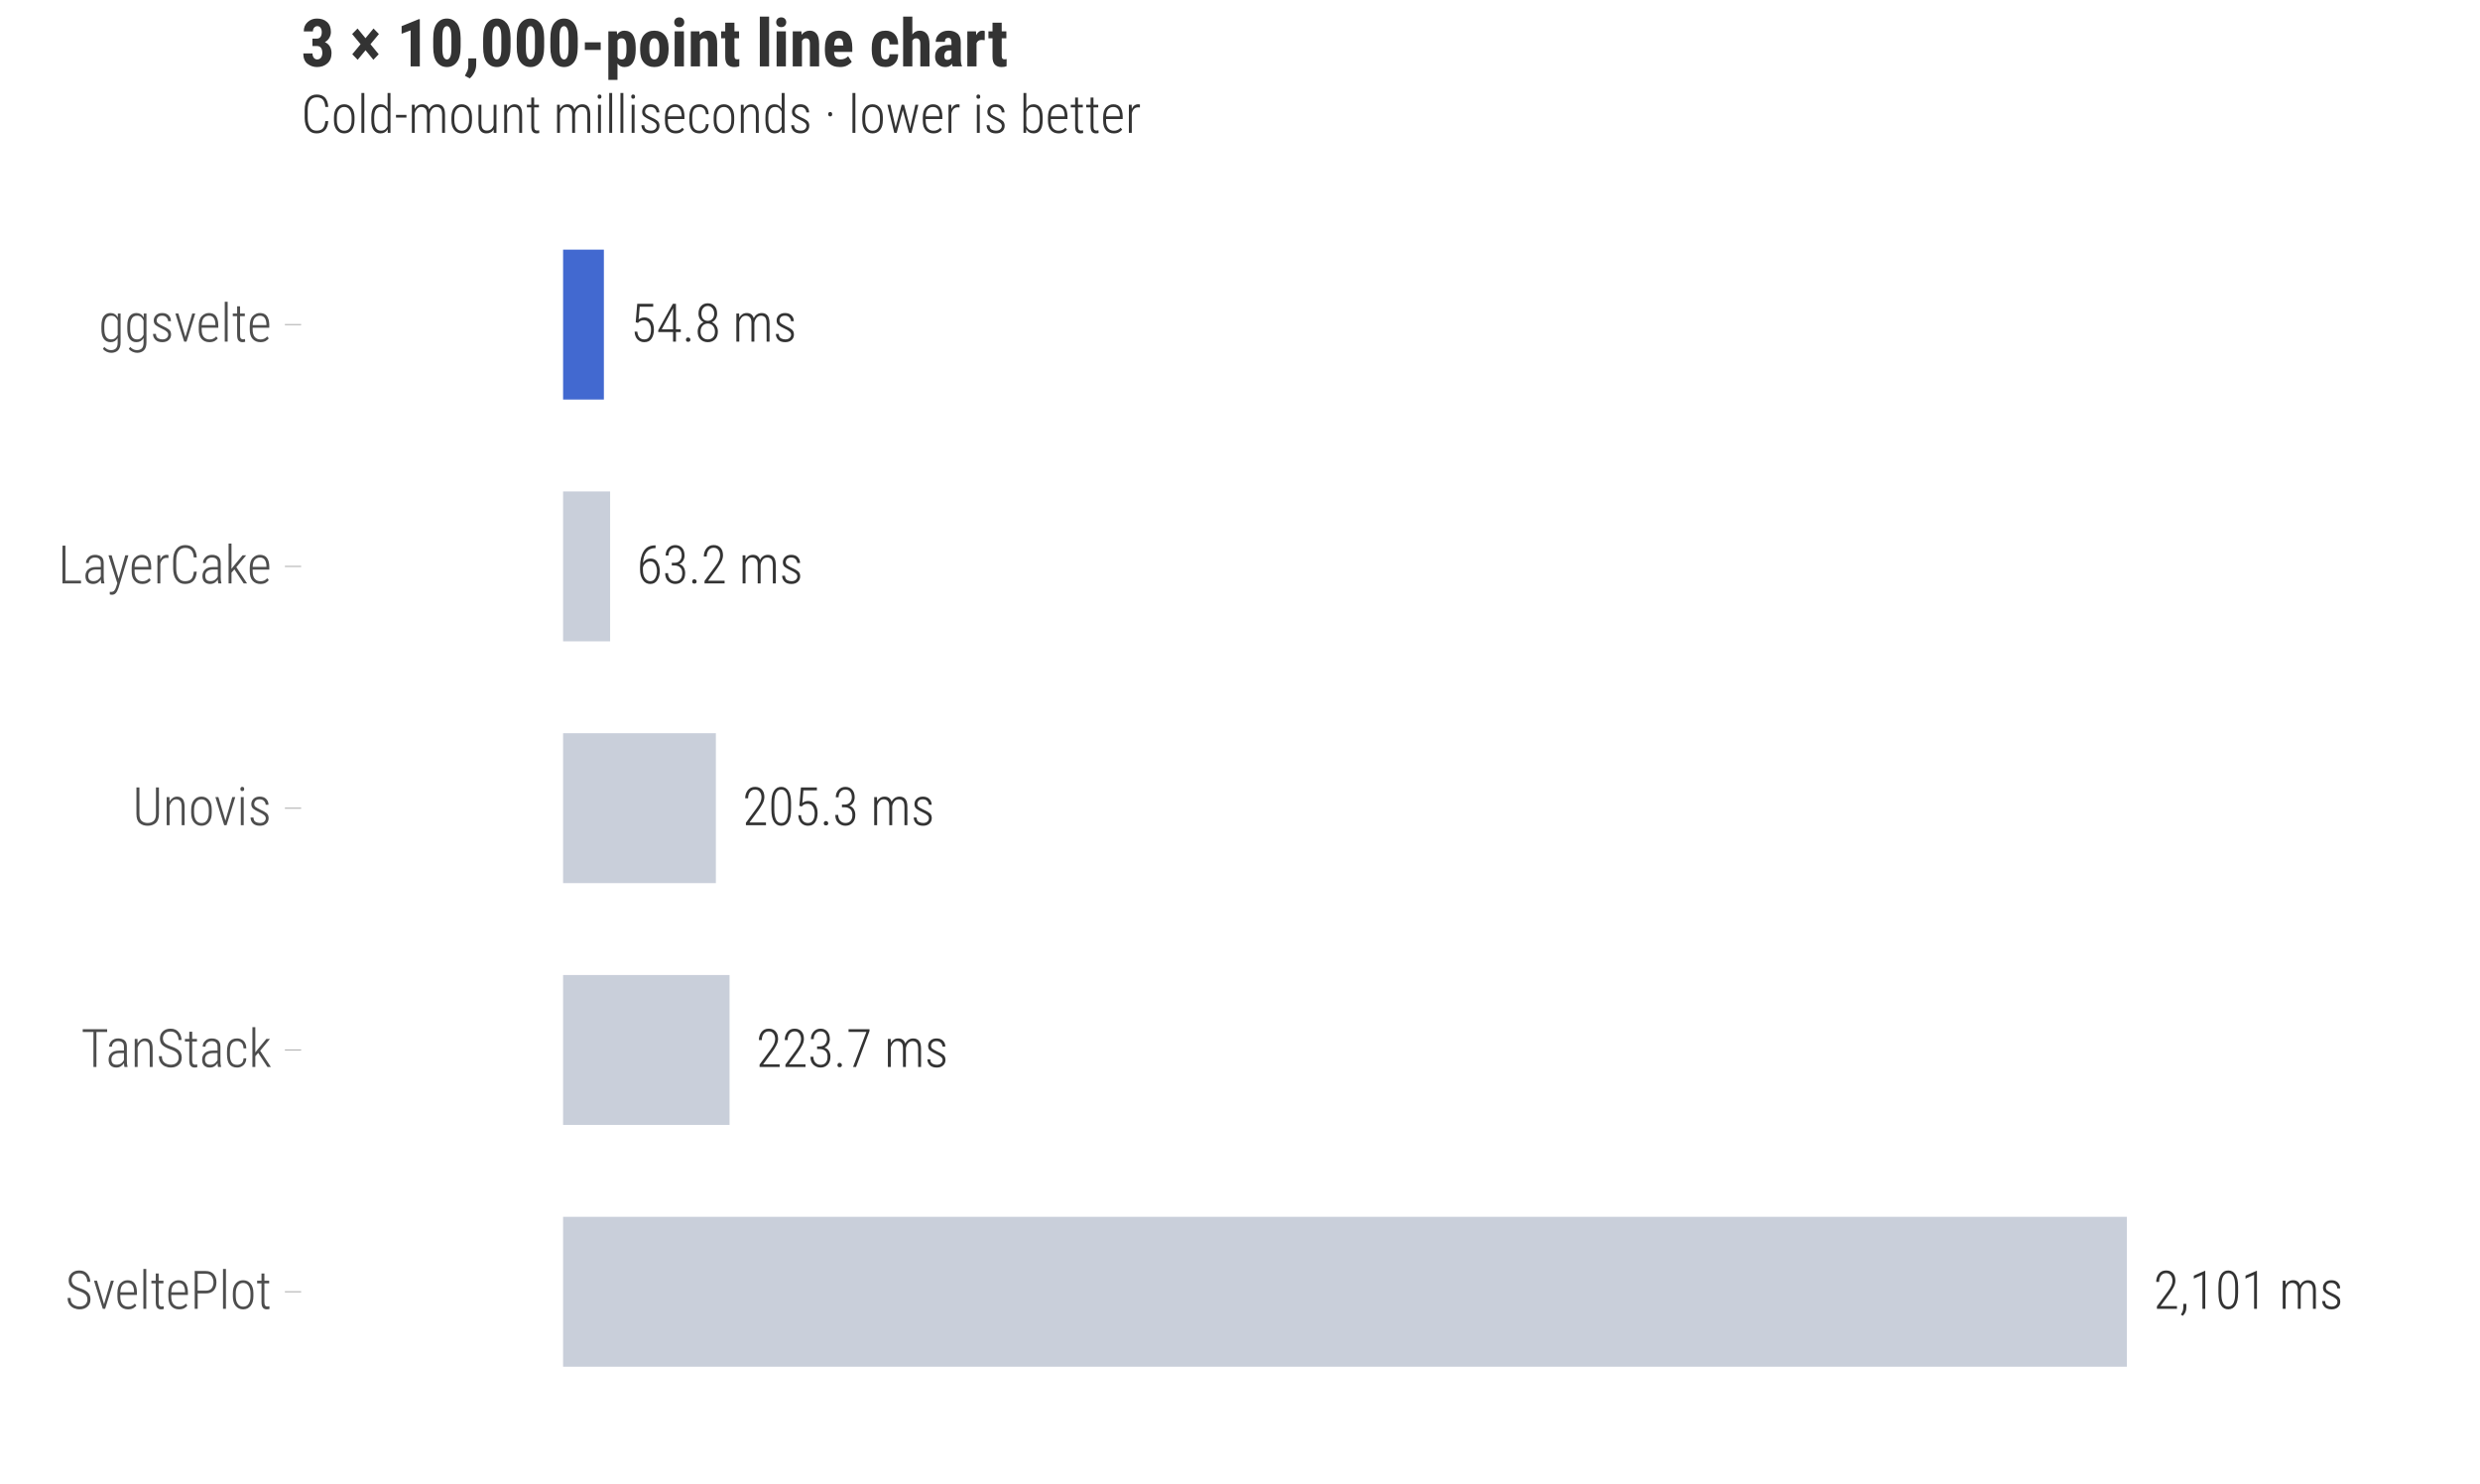
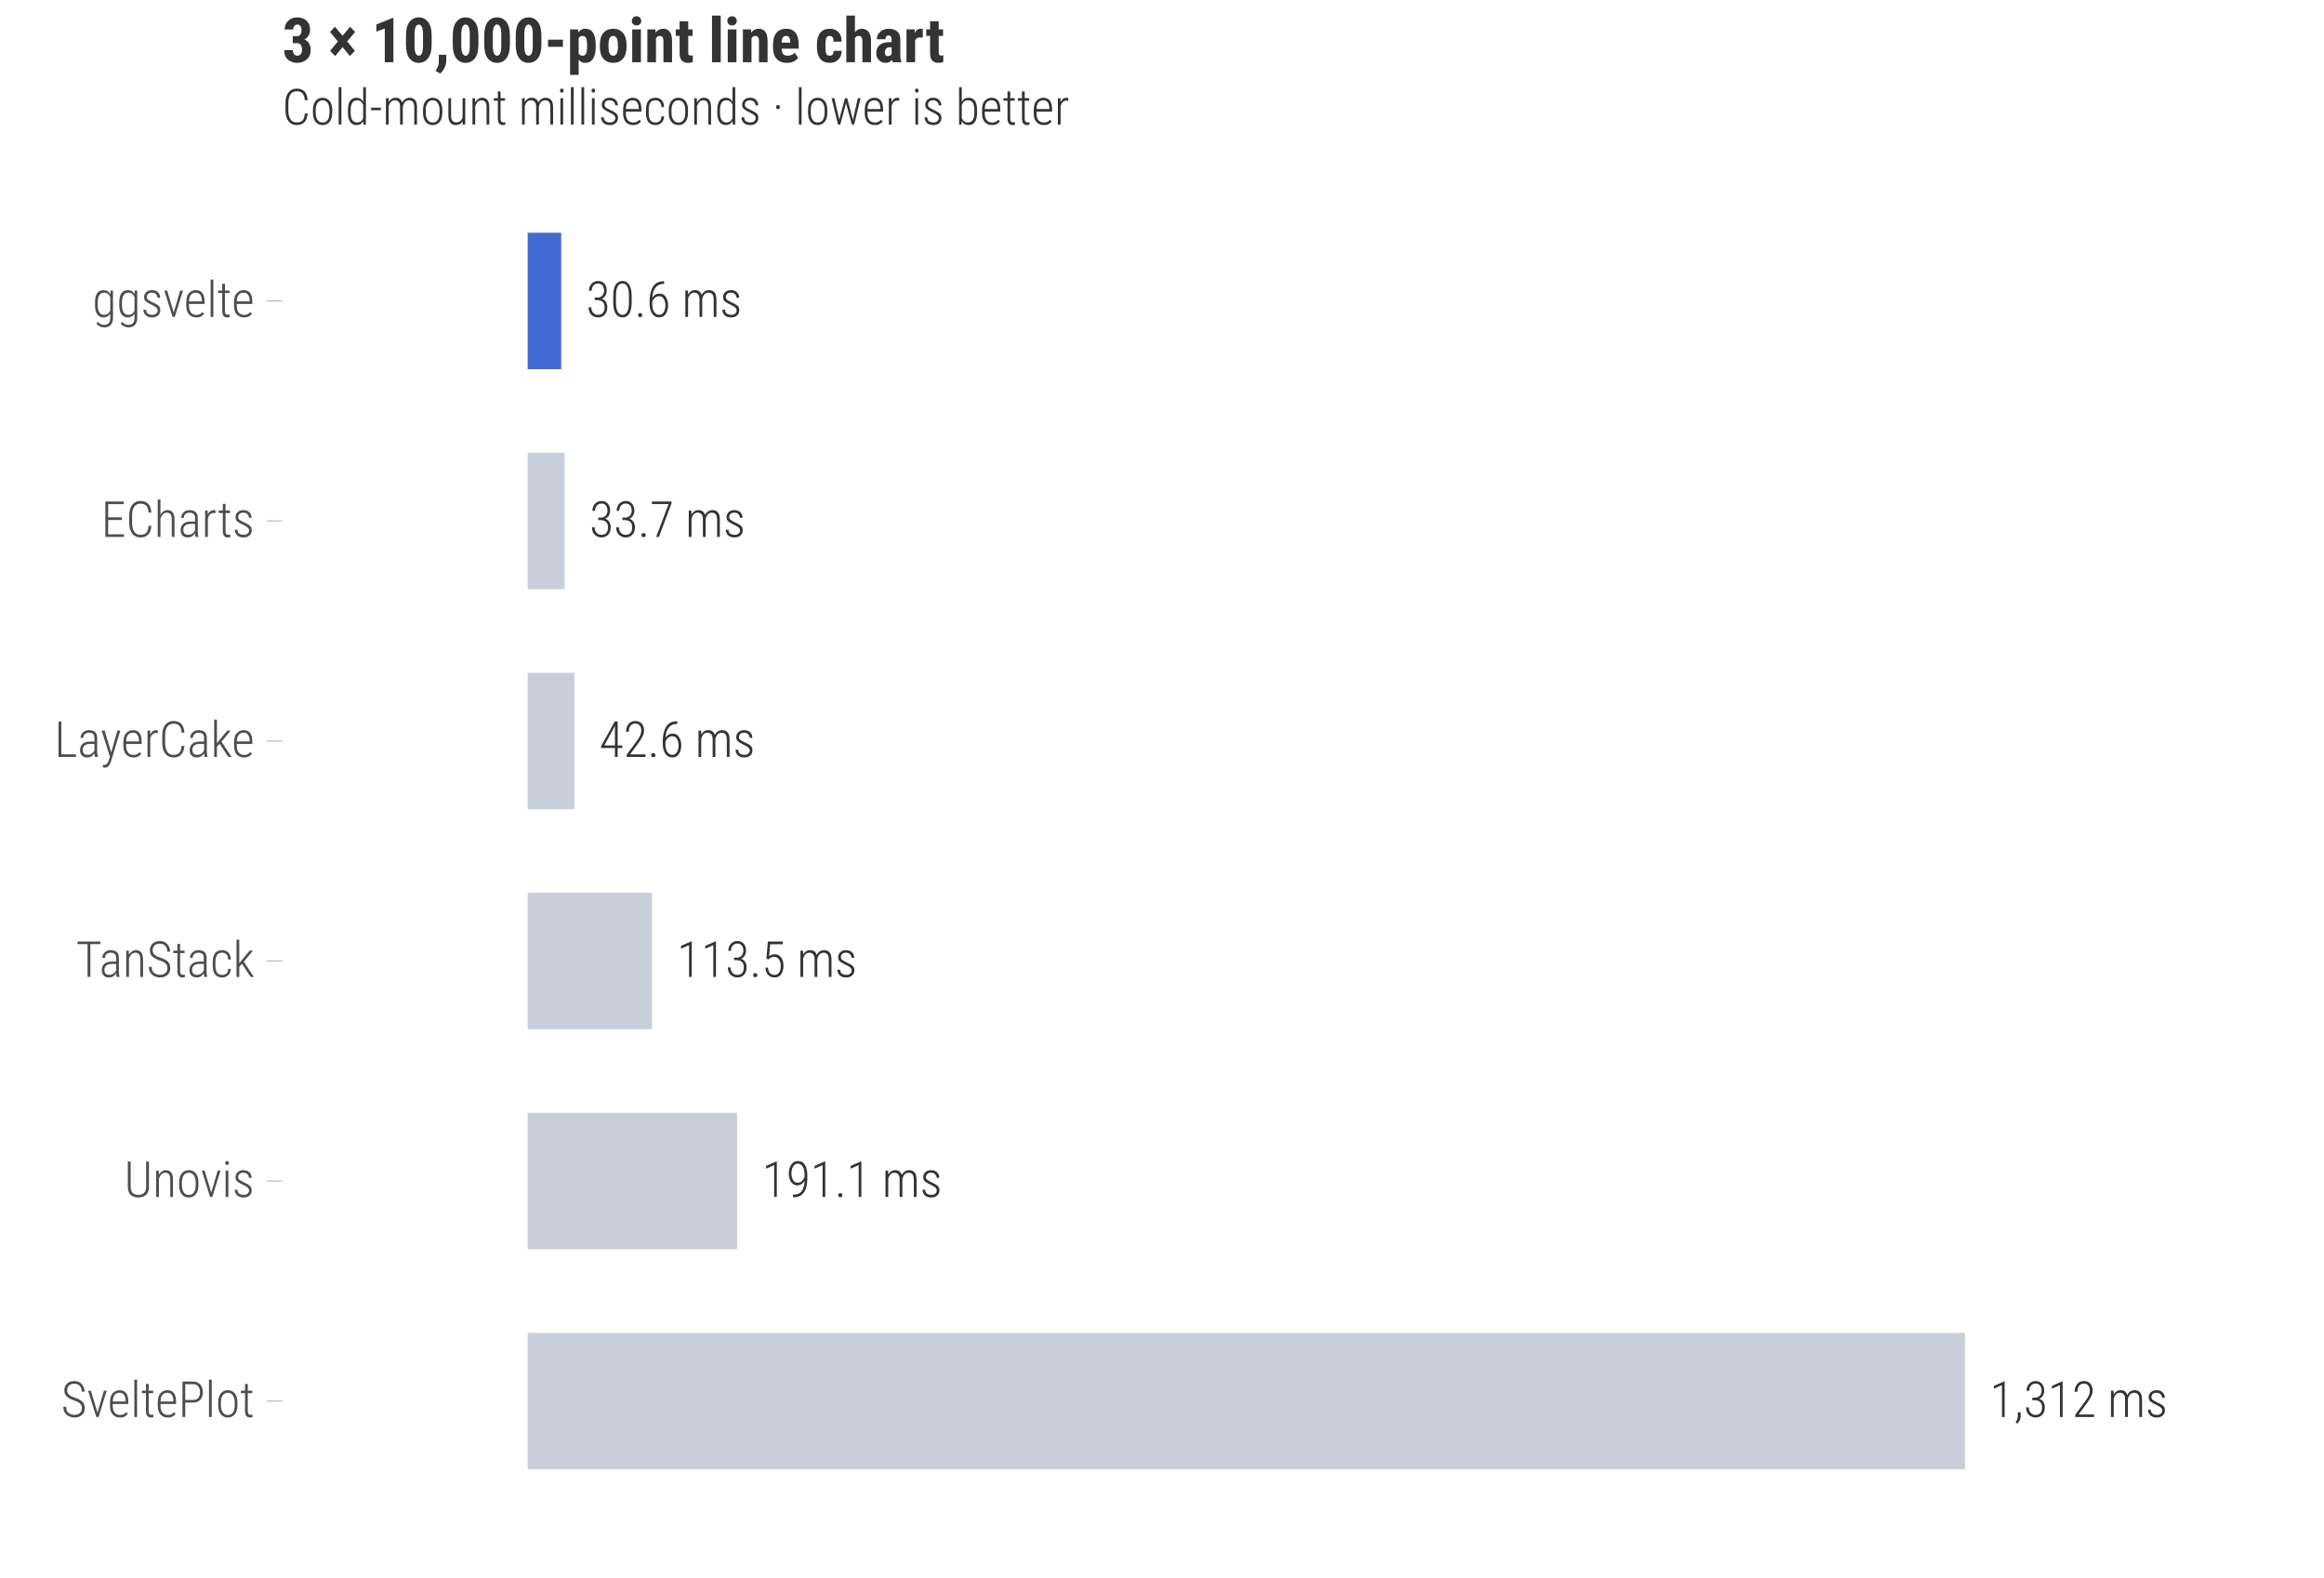
- <svg xmlns="http://www.w3.org/2000/svg" width="560" height="335" viewBox="0 0 560 335" role="img" aria-label="Bar chart of cold-mount time for a 3-series by 10,000-point line chart: ggsvelte 54.8 ms, LayerCake 63.2 ms, TanStack 223.7 ms, Unovis 205.3 ms, SveltePlot 2,101 ms. Lower is better." class="gg-plot" font-family="&quot;Roboto Condensed&quot;, &quot;Arial Narrow&quot;, Arial, sans-serif" font-size="11" font-weight="300" text-rendering="optimizeLegibility" shape-rendering="geometricPrecision">
-   <rect class="gg-paper" width="560" height="335" fill="var(--gg-paper, #ffffff)" />
+ <svg xmlns="http://www.w3.org/2000/svg" width="560" height="380" viewBox="0 0 560 380" role="img" aria-label="Bar chart of cold-mount time for a 3-series by 10,000-point line chart: ggsvelte 30.6 ms, ECharts 33.7 ms, LayerCake 42.6 ms, TanStack 113.5 ms, Unovis 191.1 ms, SveltePlot 1,312 ms. Lower is better." class="gg-plot" font-family="&quot;Roboto Condensed&quot;, &quot;Arial Narrow&quot;, Arial, sans-serif" font-size="11" font-weight="300" text-rendering="optimizeLegibility" shape-rendering="geometricPrecision">
+   <rect class="gg-paper" width="560" height="380" fill="var(--gg-paper, #ffffff)" />
  <text class="gg-title" x="68" y="15" font-size="15" font-weight="700" fill="var(--gg-ink, #333333)">3 × 10,000-point line chart</text>
  <text class="gg-subtitle" x="68" y="30" font-size="12" font-weight="300" fill="var(--gg-ink, #333333)">Cold-mount milliseconds · lower is better</text>
  <defs>
    <clipPath id="gg-clip-0">
-       <rect width="488" height="273" />
+       <rect width="488" height="318" />
    </clipPath>
  </defs>
  <g class="gg-panel" data-panel="0" transform="translate(68,46)">
-     <rect class="gg-panel-background" width="488" height="273" fill="var(--gg-panel, #ffffff)" />
+     <rect class="gg-panel-background" width="488" height="318" fill="var(--gg-panel, #ffffff)" />
    <g class="gg-grid" stroke="var(--gg-grid, transparent)" stroke-width="0.25" vector-effect="non-scaling-stroke">
-       <line x1="59.15" y1="0" x2="59.15" y2="273" />
-       <line x1="143.17" y1="0" x2="143.17" y2="273" />
-       <line x1="227.2" y1="0" x2="227.2" y2="273" />
-       <line x1="311.22" y1="0" x2="311.22" y2="273" />
-       <line x1="395.24" y1="0" x2="395.24" y2="273" />
-       <line x1="479.26" y1="0" x2="479.26" y2="273" />
-       <line x1="0" y1="27.3" x2="488" y2="27.3" />
-       <line x1="0" y1="81.9" x2="488" y2="81.9" />
-       <line x1="0" y1="136.5" x2="488" y2="136.5" />
-       <line x1="0" y1="191.1" x2="488" y2="191.1" />
-       <line x1="0" y1="245.7" x2="488" y2="245.7" />
+       <line x1="6.34" y1="0" x2="6.34" y2="318" />
+       <line x1="59.15" y1="0" x2="59.15" y2="318" />
+       <line x1="111.97" y1="0" x2="111.97" y2="318" />
+       <line x1="164.78" y1="0" x2="164.78" y2="318" />
+       <line x1="217.59" y1="0" x2="217.59" y2="318" />
+       <line x1="270.41" y1="0" x2="270.41" y2="318" />
+       <line x1="323.22" y1="0" x2="323.22" y2="318" />
+       <line x1="376.03" y1="0" x2="376.03" y2="318" />
+       <line x1="428.85" y1="0" x2="428.85" y2="318" />
+       <line x1="481.66" y1="0" x2="481.66" y2="318" />
+       <line x1="0" y1="26.5" x2="488" y2="26.5" />
+       <line x1="0" y1="79.5" x2="488" y2="79.5" />
+       <line x1="0" y1="132.5" x2="488" y2="132.5" />
+       <line x1="0" y1="185.5" x2="488" y2="185.5" />
+       <line x1="0" y1="238.5" x2="488" y2="238.5" />
+       <line x1="0" y1="291.5" x2="488" y2="291.5" />
    </g>
    <g class="gg-marks" clip-path="url(#gg-clip-0)">
      <g class="gg-batch gg-rects" data-layer="0">
-         <rect x="59.15" y="10.37" width="9.21" height="33.85" fill="#4269d0" />
-         <rect x="59.15" y="64.97" width="10.62" height="33.85" fill="#c9cfda" />
-         <rect x="59.15" y="174.17" width="37.59" height="33.85" fill="#c9cfda" />
-         <rect x="59.15" y="119.57" width="34.5" height="33.85" fill="#c9cfda" />
-         <rect x="59.15" y="228.77" width="353.11" height="33.85" fill="#c9cfda" />
+         <rect x="59.15" y="10.07" width="8.08" height="32.86" fill="#4269d0" />
+         <rect x="59.15" y="63.07" width="8.9" height="32.86" fill="#c9cfda" />
+         <rect x="59.15" y="116.07" width="11.25" height="32.86" fill="#c9cfda" />
+         <rect x="59.15" y="169.07" width="29.97" height="32.86" fill="#c9cfda" />
+         <rect x="59.15" y="222.07" width="50.46" height="32.86" fill="#c9cfda" />
+         <rect x="59.15" y="275.07" width="346.33" height="32.86" fill="#c9cfda" />
      </g>
      <g class="gg-batch gg-glyphs" data-layer="1" font-size="12" text-anchor="start">
-         <text x="74.36" y="27.3" dy="0.32em" fill="var(--gg-ink, #333333)">54.8 ms</text>
-         <text x="75.77" y="81.9" dy="0.32em" fill="var(--gg-ink, #333333)">63.2 ms</text>
-         <text x="102.74" y="191.1" dy="0.32em" fill="var(--gg-ink, #333333)">223.7 ms</text>
-         <text x="99.65" y="136.5" dy="0.32em" fill="var(--gg-ink, #333333)">205.3 ms</text>
-         <text x="418.26" y="245.7" dy="0.32em" fill="var(--gg-ink, #333333)">2,101 ms</text>
+         <text x="73.23" y="26.5" dy="0.32em" fill="var(--gg-ink, #333333)">30.6 ms</text>
+         <text x="74.05" y="79.5" dy="0.32em" fill="var(--gg-ink, #333333)">33.7 ms</text>
+         <text x="76.4" y="132.5" dy="0.32em" fill="var(--gg-ink, #333333)">42.6 ms</text>
+         <text x="95.12" y="185.5" dy="0.32em" fill="var(--gg-ink, #333333)">113.5 ms</text>
+         <text x="115.62" y="238.5" dy="0.32em" fill="var(--gg-ink, #333333)">191.1 ms</text>
+         <text x="411.48" y="291.5" dy="0.32em" fill="var(--gg-ink, #333333)">1,312 ms</text>
      </g>
    </g>
-     <rect class="gg-panel-border" width="488" height="273" fill="none" stroke="var(--gg-panelBorder, transparent)" stroke-width="0.5" vector-effect="non-scaling-stroke" />
+     <rect class="gg-panel-border" width="488" height="318" fill="none" stroke="var(--gg-panelBorder, transparent)" stroke-width="0.5" vector-effect="non-scaling-stroke" />
  </g>
  <g class="gg-axis gg-axis-y" transform="translate(68,46)">
-     <g class="gg-tick" transform="translate(0,27.3)">
+     <g class="gg-tick" transform="translate(0,26.5)">
      <line x2="-3.67" stroke="var(--gg-tickColor, #b3b3b3)" stroke-width="0.25" vector-effect="non-scaling-stroke" />
      <text x="-6.67" dy="0.32em" text-anchor="end" fill="var(--gg-axisText, #4d4d4d)" font-size="12" font-weight="300">ggsvelte</text>
    </g>
-     <g class="gg-tick" transform="translate(0,81.9)">
+     <g class="gg-tick" transform="translate(0,79.5)">
+       <line x2="-3.67" stroke="var(--gg-tickColor, #b3b3b3)" stroke-width="0.25" vector-effect="non-scaling-stroke" />
+       <text x="-6.67" dy="0.32em" text-anchor="end" fill="var(--gg-axisText, #4d4d4d)" font-size="12" font-weight="300">ECharts</text>
+     </g>
+     <g class="gg-tick" transform="translate(0,132.5)">
      <line x2="-3.67" stroke="var(--gg-tickColor, #b3b3b3)" stroke-width="0.25" vector-effect="non-scaling-stroke" />
      <text x="-6.67" dy="0.32em" text-anchor="end" fill="var(--gg-axisText, #4d4d4d)" font-size="12" font-weight="300">LayerCake</text>
    </g>
-     <g class="gg-tick" transform="translate(0,136.5)">
+     <g class="gg-tick" transform="translate(0,185.5)">
+       <line x2="-3.67" stroke="var(--gg-tickColor, #b3b3b3)" stroke-width="0.25" vector-effect="non-scaling-stroke" />
+       <text x="-6.67" dy="0.32em" text-anchor="end" fill="var(--gg-axisText, #4d4d4d)" font-size="12" font-weight="300">TanStack</text>
+     </g>
+     <g class="gg-tick" transform="translate(0,238.5)">
      <line x2="-3.67" stroke="var(--gg-tickColor, #b3b3b3)" stroke-width="0.25" vector-effect="non-scaling-stroke" />
      <text x="-6.67" dy="0.32em" text-anchor="end" fill="var(--gg-axisText, #4d4d4d)" font-size="12" font-weight="300">Unovis</text>
    </g>
-     <g class="gg-tick" transform="translate(0,191.1)">
-       <line x2="-3.67" stroke="var(--gg-tickColor, #b3b3b3)" stroke-width="0.25" vector-effect="non-scaling-stroke" />
-       <text x="-6.67" dy="0.32em" text-anchor="end" fill="var(--gg-axisText, #4d4d4d)" font-size="12" font-weight="300">TanStack</text>
-     </g>
-     <g class="gg-tick" transform="translate(0,245.7)">
+     <g class="gg-tick" transform="translate(0,291.5)">
      <line x2="-3.67" stroke="var(--gg-tickColor, #b3b3b3)" stroke-width="0.25" vector-effect="non-scaling-stroke" />
      <text x="-6.67" dy="0.32em" text-anchor="end" fill="var(--gg-axisText, #4d4d4d)" font-size="12" font-weight="300">SveltePlot</text>
    </g>
  </g>
</svg>
